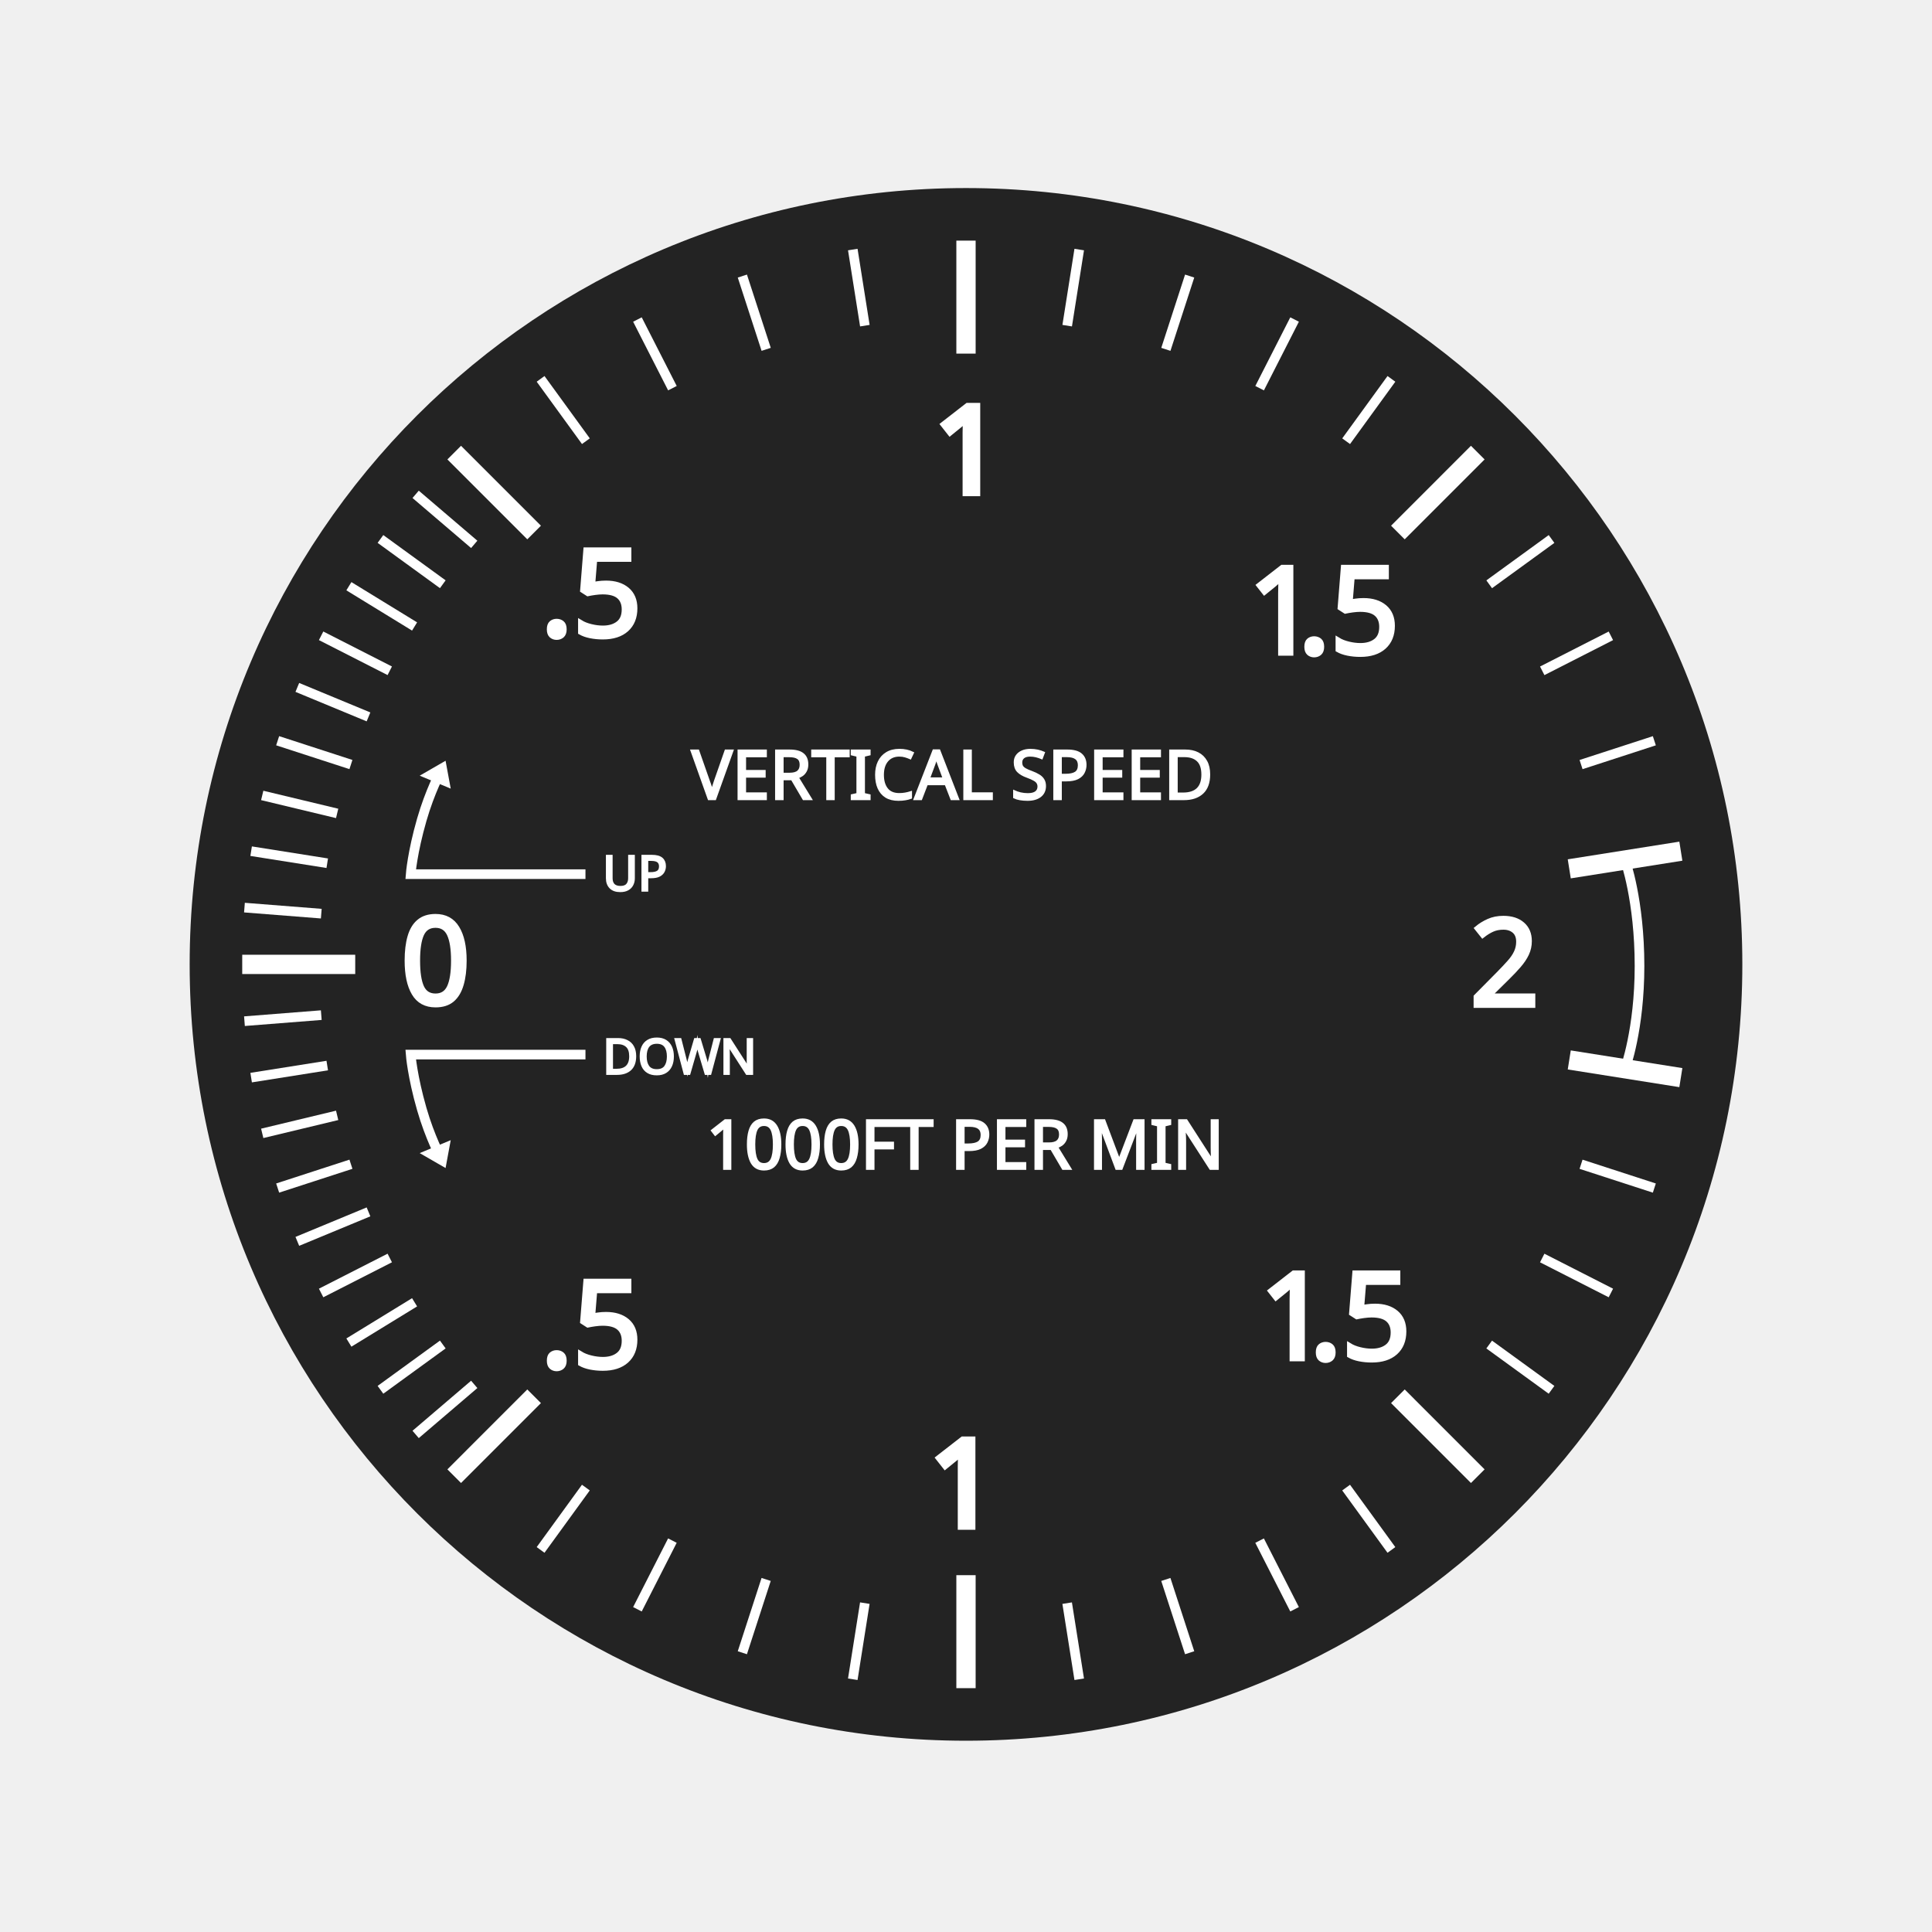
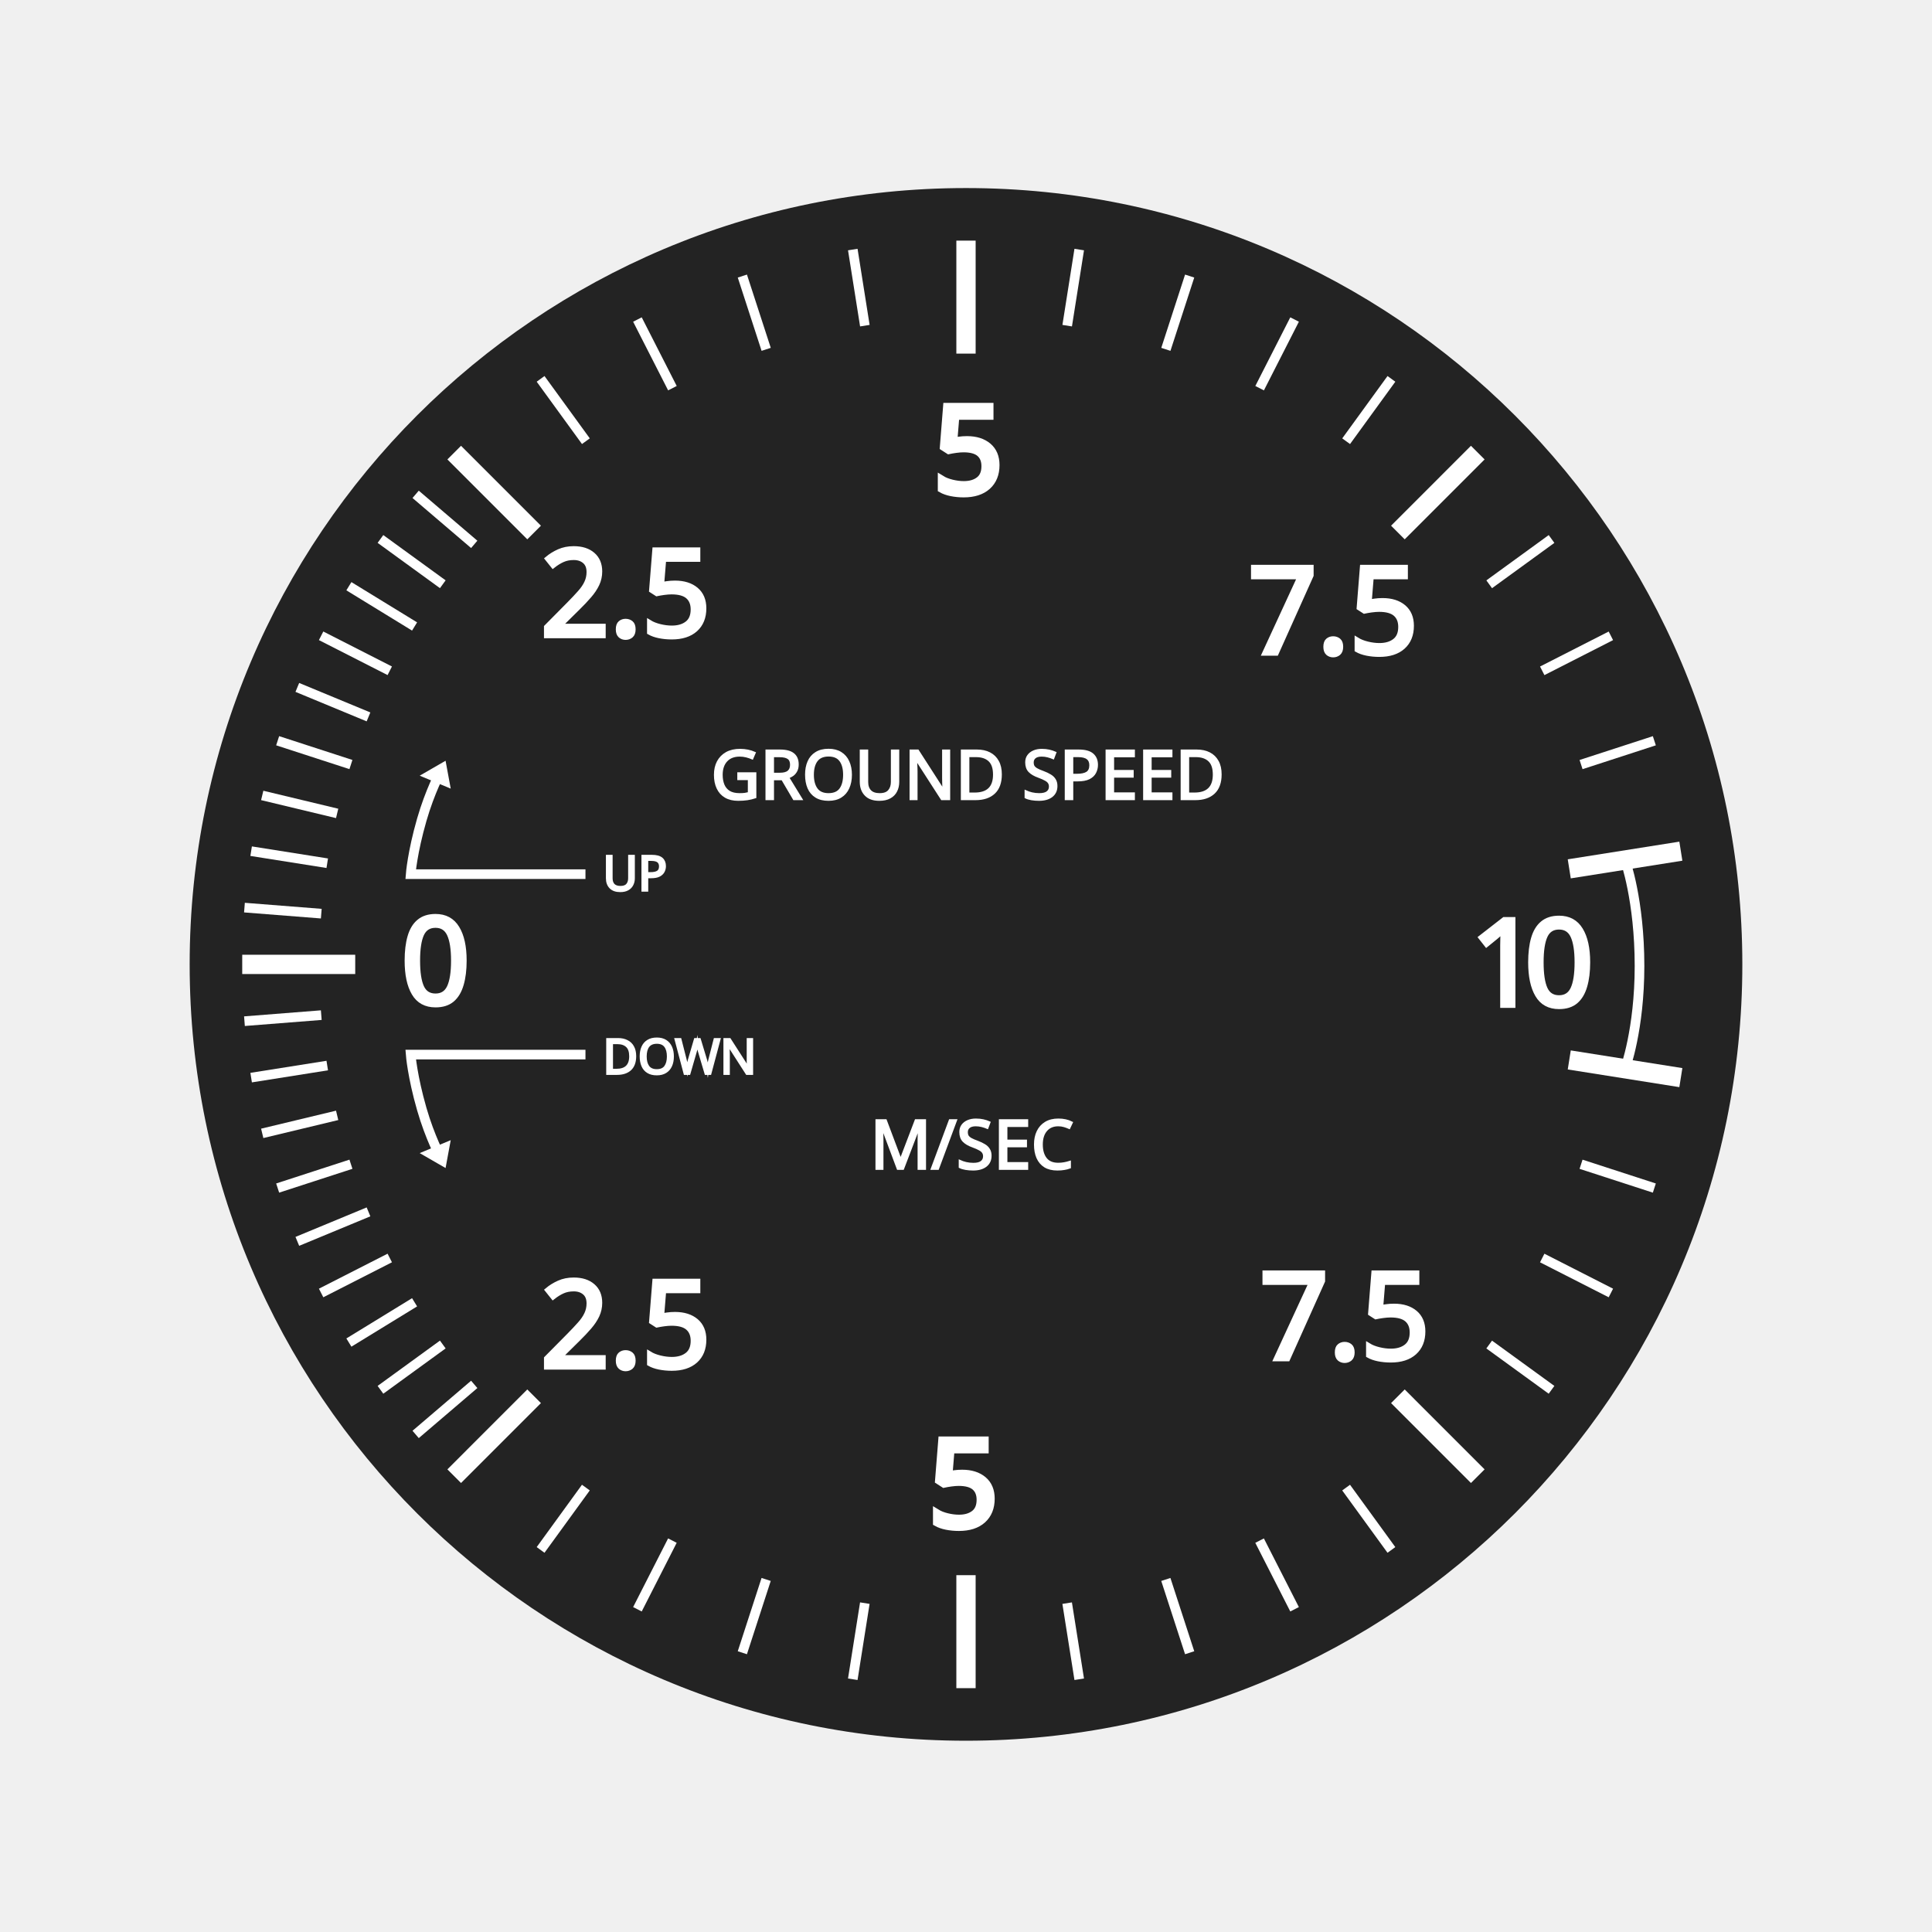
<svg xmlns="http://www.w3.org/2000/svg" version="1.1" id="Layer_2" x="0px" y="0px" width="400.667px" height="400.666px" viewBox="0 0 400.667 400.666" enable-background="new 0 0 400.667 400.666" xml:space="preserve">
  <filter filterUnits="objectBoundingBox" id="AI_Shadow_1">
    <feGaussianBlur stdDeviation="5" result="blur" in="SourceAlpha" />
    <feOffset dy="0" dx="0" result="offsetBlurredAlpha" in="blur" />
    <feMerge>
      <feMergeNode in="offsetBlurredAlpha" />
      <feMergeNode in="SourceGraphic" />
    </feMerge>
  </filter>
  <circle fill="#232323" cx="200.333" cy="200" r="161" />
  <line fill="none" stroke="#FFFFFF" stroke-width="4" stroke-miterlimit="10" x1="50.234" y1="200" x2="73.667" y2="200" />
  <line fill="none" stroke="#FFFFFF" stroke-width="4" stroke-miterlimit="10" x1="94.197" y1="93.864" x2="110.767" y2="110.434" />
  <line fill="none" stroke="#FFFFFF" stroke-width="4" stroke-miterlimit="10" x1="200.333" y1="49.902" x2="200.333" y2="73.334" />
  <line fill="none" stroke="#FFFFFF" stroke-width="4" stroke-miterlimit="10" x1="306.468" y1="93.865" x2="289.9" y2="110.434" />
  <line fill="none" stroke="#FFFFFF" stroke-width="4" stroke-miterlimit="10" x1="348.583" y1="223.481" x2="325.44" y2="219.814" />
  <line fill="none" stroke="#FFFFFF" stroke-width="4" stroke-miterlimit="10" x1="348.583" y1="176.521" x2="325.44" y2="180.185" />
  <line fill="none" stroke="#FFFFFF" stroke-width="4" stroke-miterlimit="10" x1="306.467" y1="306.137" x2="289.9" y2="289.566" />
  <line fill="none" stroke="#FFFFFF" stroke-width="4" stroke-miterlimit="10" x1="200.332" y1="350.1" x2="200.333" y2="326.666" />
  <line fill="none" stroke="#FFFFFF" stroke-width="4" stroke-miterlimit="10" x1="94.196" y1="306.137" x2="110.767" y2="289.566" />
  <line fill="none" stroke="#FFFFFF" stroke-width="2" stroke-miterlimit="10" x1="50.697" y1="188.224" x2="66.627" y2="189.477" />
  <line fill="none" stroke="#FFFFFF" stroke-width="2" stroke-miterlimit="10" x1="52.082" y1="176.52" x2="67.865" y2="179.019" />
  <line fill="none" stroke="#FFFFFF" stroke-width="2" stroke-miterlimit="10" x1="54.381" y1="164.96" x2="69.919" y2="168.689" />
  <line fill="none" stroke="#FFFFFF" stroke-width="2" stroke-miterlimit="10" x1="57.581" y1="153.616" x2="72.777" y2="158.554" />
  <line fill="none" stroke="#FFFFFF" stroke-width="2" stroke-miterlimit="10" x1="61.66" y1="142.559" x2="76.422" y2="148.674" />
  <line fill="none" stroke="#FFFFFF" stroke-width="2" stroke-miterlimit="10" x1="66.594" y1="131.855" x2="80.831" y2="139.11" />
  <line fill="none" stroke="#FFFFFF" stroke-width="2" stroke-miterlimit="10" x1="72.353" y1="121.572" x2="85.977" y2="129.922" />
  <line fill="none" stroke="#FFFFFF" stroke-width="2" stroke-miterlimit="10" x1="78.9" y1="111.772" x2="91.827" y2="121.165" />
  <line fill="none" stroke="#FFFFFF" stroke-width="2" stroke-miterlimit="10" x1="86.197" y1="102.517" x2="98.347" y2="112.895" />
  <line fill="none" stroke="#FFFFFF" stroke-width="2" stroke-miterlimit="10" x1="50.697" y1="211.777" x2="66.627" y2="210.523" />
  <line fill="none" stroke="#FFFFFF" stroke-width="2" stroke-miterlimit="10" x1="52.083" y1="223.481" x2="67.866" y2="220.98" />
  <line fill="none" stroke="#FFFFFF" stroke-width="2" stroke-miterlimit="10" x1="54.382" y1="235.041" x2="69.92" y2="231.309" />
  <line fill="none" stroke="#FFFFFF" stroke-width="2" stroke-miterlimit="10" x1="57.582" y1="246.384" x2="72.779" y2="241.444" />
  <line fill="none" stroke="#FFFFFF" stroke-width="2" stroke-miterlimit="10" x1="61.661" y1="257.441" x2="76.423" y2="251.324" />
  <line fill="none" stroke="#FFFFFF" stroke-width="2" stroke-miterlimit="10" x1="66.595" y1="268.144" x2="80.833" y2="260.887" />
  <line fill="none" stroke="#FFFFFF" stroke-width="2" stroke-miterlimit="10" x1="72.354" y1="278.427" x2="85.978" y2="270.075" />
  <line fill="none" stroke="#FFFFFF" stroke-width="2" stroke-miterlimit="10" x1="78.902" y1="288.226" x2="91.829" y2="278.831" />
  <line fill="none" stroke="#FFFFFF" stroke-width="2" stroke-miterlimit="10" x1="86.199" y1="297.481" x2="98.348" y2="287.101" />
  <line fill="none" stroke="#FFFFFF" stroke-width="2" stroke-miterlimit="10" x1="112.11" y1="321.432" x2="121.5" y2="308.502" />
  <line fill="none" stroke="#FFFFFF" stroke-width="2" stroke-miterlimit="10" x1="132.192" y1="333.738" x2="139.444" y2="319.499" />
  <line fill="none" stroke="#FFFFFF" stroke-width="2" stroke-miterlimit="10" x1="153.952" y1="342.751" x2="158.887" y2="327.553" />
  <line fill="none" stroke="#FFFFFF" stroke-width="2" stroke-miterlimit="10" x1="176.853" y1="348.25" x2="179.351" y2="332.466" />
  <line fill="none" stroke="#FFFFFF" stroke-width="2" stroke-miterlimit="10" x1="223.814" y1="348.25" x2="221.312" y2="332.467" />
  <line fill="none" stroke="#FFFFFF" stroke-width="2" stroke-miterlimit="10" x1="246.716" y1="342.751" x2="241.776" y2="327.555" />
  <line fill="none" stroke="#FFFFFF" stroke-width="2" stroke-miterlimit="10" x1="268.476" y1="333.738" x2="261.219" y2="319.501" />
  <line fill="none" stroke="#FFFFFF" stroke-width="2" stroke-miterlimit="10" x1="288.558" y1="321.432" x2="279.164" y2="308.506" />
  <line fill="none" stroke="#FFFFFF" stroke-width="2" stroke-miterlimit="10" x1="321.764" y1="288.227" x2="308.834" y2="278.836" />
  <line fill="none" stroke="#FFFFFF" stroke-width="2" stroke-miterlimit="10" x1="334.071" y1="268.145" x2="319.832" y2="260.892" />
  <line fill="none" stroke="#FFFFFF" stroke-width="2" stroke-miterlimit="10" x1="343.084" y1="246.385" x2="327.886" y2="241.449" />
  <line fill="none" stroke="#FFFFFF" stroke-width="2" stroke-miterlimit="10" x1="343.085" y1="153.621" x2="327.888" y2="158.561" />
  <line fill="none" stroke="#FFFFFF" stroke-width="2" stroke-miterlimit="10" x1="334.072" y1="131.861" x2="319.834" y2="139.117" />
  <line fill="none" stroke="#FFFFFF" stroke-width="2" stroke-miterlimit="10" x1="321.765" y1="111.778" x2="308.838" y2="121.173" />
  <line fill="none" stroke="#FFFFFF" stroke-width="2" stroke-miterlimit="10" x1="288.559" y1="78.572" x2="279.168" y2="91.502" />
  <line fill="none" stroke="#FFFFFF" stroke-width="2" stroke-miterlimit="10" x1="268.477" y1="66.266" x2="261.225" y2="80.505" />
  <line fill="none" stroke="#FFFFFF" stroke-width="2" stroke-miterlimit="10" x1="246.717" y1="57.253" x2="241.782" y2="72.451" />
  <line fill="none" stroke="#FFFFFF" stroke-width="2" stroke-miterlimit="10" x1="223.815" y1="51.754" x2="221.318" y2="67.538" />
  <line fill="none" stroke="#FFFFFF" stroke-width="2" stroke-miterlimit="10" x1="176.855" y1="51.754" x2="179.357" y2="67.537" />
  <line fill="none" stroke="#FFFFFF" stroke-width="2" stroke-miterlimit="10" x1="153.953" y1="57.252" x2="158.893" y2="72.449" />
  <line fill="none" stroke="#FFFFFF" stroke-width="2" stroke-miterlimit="10" x1="132.193" y1="66.266" x2="139.45" y2="80.502" />
  <line fill="none" stroke="#FFFFFF" stroke-width="2" stroke-miterlimit="10" x1="112.111" y1="78.572" x2="121.505" y2="91.498" />
  <g display="none" filter="url(#AI_Shadow_1)">
    <path display="inline" fill="#232323" d="M200.333,33.5c-91.956,0-166.5,74.544-166.5,166.5s74.544,166.5,166.5,166.5   c91.957,0,166.5-74.544,166.5-166.5S292.29,33.5,200.333,33.5z M200.667,350.099c-82.714,0-149.767-67.053-149.767-149.767   c0-82.713,67.053-149.767,149.767-149.767s149.767,67.053,149.767,149.767C350.433,283.046,283.38,350.099,200.667,350.099z" />
    <path display="inline" fill="none" stroke="#353535" stroke-width="1.3" stroke-miterlimit="10" d="M200.333,33.5   c-91.956,0-166.5,74.544-166.5,166.5s74.544,166.5,166.5,166.5c91.957,0,166.5-74.544,166.5-166.5S292.29,33.5,200.333,33.5z    M200.667,350.099c-82.714,0-149.767-67.053-149.767-149.767c0-82.713,67.053-149.767,149.767-149.767   s149.767,67.053,149.767,149.767C350.433,283.046,283.38,350.099,200.667,350.099z" />
  </g>
  <path fill="none" stroke="#FFFFFF" stroke-width="2" stroke-miterlimit="10" d="M337.011,178.353c0,0,3,8.314,3,21.98  c0,13.167-3,21.315-3,21.315" />
  <text transform="matrix(1 0 0 1 83.1968 208.1665)" fill="#FFFFFF" stroke="#FFFFFF" stroke-miterlimit="10" font-family="sans-serif" font-size="25">0</text>
  <path fill="none" stroke="#FFFFFF" stroke-width="2" stroke-miterlimit="10" d="M121.417,181.292h-36.25  c0,0,0.342-4.491,2.306-11.307c1.694-5.881,3.944-10.068,3.944-10.068" />
  <polygon fill="#FFFFFF" stroke="#FFFFFF" stroke-miterlimit="10" points="92.042,158.554 88.167,160.792 92.813,162.73 " />
  <path fill="none" stroke="#FFFFFF" stroke-width="2" stroke-miterlimit="10" d="M121.417,218.708h-36.25  c0,0,0.342,4.491,2.306,11.307c1.694,5.881,3.944,10.068,3.944,10.068" />
  <polygon fill="#FFFFFF" stroke="#FFFFFF" stroke-miterlimit="10" points="92.042,241.446 88.167,239.208 92.813,237.27 " />
  <text transform="matrix(1 0 0 1 125.0005 184.6665)" fill="#FFFFFF" stroke="#FFFFFF" stroke-width="0.5" stroke-miterlimit="10" font-family="sans-serif" font-size="10">UP</text>
  <text transform="matrix(1 0 0 1 125.0005 222.6665)" fill="#FFFFFF" stroke="#FFFFFF" stroke-width="0.5" stroke-miterlimit="10" font-family="sans-serif" font-size="10">DOWN</text>
-   <text transform="matrix(1 0 0 1 193.6592 102.1489)" fill="#FFFFFF" stroke="#FFFFFF" stroke-width="1.5" stroke-miterlimit="10" font-family="sans-serif" font-size="25">1</text>
-   <text transform="matrix(1 0 0 1 192.6592 316.4985)" fill="#FFFFFF" stroke="#FFFFFF" stroke-width="1.5" stroke-miterlimit="10" font-family="sans-serif" font-size="25">1</text>
-   <text transform="matrix(1 0 0 1 112.1099 131.8608)" fill="#FFFFFF" stroke="#FFFFFF" stroke-miterlimit="10" font-family="sans-serif" font-size="25">.5</text>
-   <text transform="matrix(1 0 0 1 112.1108 283.5313)" fill="#FFFFFF" stroke="#FFFFFF" stroke-miterlimit="10" font-family="sans-serif" font-size="25">.5</text>
-   <text transform="matrix(1 0 0 1 258.8477 135.4829)">
-     <tspan x="0" y="0" fill="#FFFFFF" stroke="#FFFFFF" stroke-miterlimit="10" font-family="sans-serif" font-size="25" letter-spacing="-3">1</tspan>
-     <tspan x="10.355" y="0" fill="#FFFFFF" stroke="#FFFFFF" stroke-miterlimit="10" font-family="sans-serif" font-size="25">.5</tspan>
-   </text>
-   <text transform="matrix(1 0 0 1 261.2246 281.8164)">
-     <tspan x="0" y="0" fill="#FFFFFF" stroke="#FFFFFF" stroke-miterlimit="10" font-family="sans-serif" font-size="25" letter-spacing="-3">1</tspan>
-     <tspan x="10.355" y="0" fill="#FFFFFF" stroke="#FFFFFF" stroke-miterlimit="10" font-family="sans-serif" font-size="25">.5</tspan>
-   </text>
-   <text transform="matrix(1 0 0 1 304.8989 208.5229)" fill="#FFFFFF" stroke="#FFFFFF" stroke-miterlimit="10" font-family="sans-serif" font-size="25" letter-spacing="-3">2</text>
-   <text transform="matrix(1 0 0 1 143.4497 165.6895)" fill="#FFFFFF" stroke="#FFFFFF" stroke-width="0.5" stroke-miterlimit="10" font-family="sans-serif" font-size="14">VERTICAL SPEED</text>
-   <text transform="matrix(1 0 0 1 146.4497 242.3579)" fill="#FFFFFF" stroke="#FFFFFF" stroke-width="0.5" stroke-miterlimit="10" font-family="sans-serif" font-size="14">1000FT PER MIN</text>
+   <text transform="matrix(1 0 0 1 193.6592 102.1489)" fill="#FFFFFF" stroke="#FFFFFF" stroke-width="1.5" stroke-miterlimit="10" font-family="sans-serif" font-size="25">5</text>
+   <text transform="matrix(1 0 0 1 192.6592 316.4985)" fill="#FFFFFF" stroke="#FFFFFF" stroke-width="1.5" stroke-miterlimit="10" font-family="sans-serif" font-size="25">5</text>
+   <text transform="matrix(1 0 0 1 112.1099 131.8608)" fill="#FFFFFF" stroke="#FFFFFF" stroke-miterlimit="10" font-family="sans-serif" font-size="25">2.5</text>
+   <text transform="matrix(1 0 0 1 112.1108 283.5313)" fill="#FFFFFF" stroke="#FFFFFF" stroke-miterlimit="10" font-family="sans-serif" font-size="25">2.5</text>
+   <text transform="matrix(1 0 0 1 258.8477 135.4829)" fill="#FFFFFF" stroke="#FFFFFF" stroke-miterlimit="10" font-family="sans-serif" font-size="25">7.5</text>
+   <text transform="matrix(1 0 0 1 261.2246 281.8164)" fill="#FFFFFF" stroke="#FFFFFF" stroke-miterlimit="10" font-family="sans-serif" font-size="25">7.5</text>
+   <text transform="matrix(1 0 0 1 304.8989 208.5229)" fill="#FFFFFF" stroke="#FFFFFF" stroke-miterlimit="10" font-family="sans-serif" font-size="25" letter-spacing="-3">10</text>
+   <text transform="matrix(1 0 0 1 147.4497 165.6895)" fill="#FFFFFF" stroke="#FFFFFF" stroke-width="0.5" stroke-miterlimit="10" font-family="sans-serif" font-size="14">GROUND SPEED</text>
+   <text transform="matrix(1 0 0 1 180.4497 242.3579)" fill="#FFFFFF" stroke="#FFFFFF" stroke-width="0.5" stroke-miterlimit="10" font-family="sans-serif" font-size="14">M/SEC</text>
</svg>
